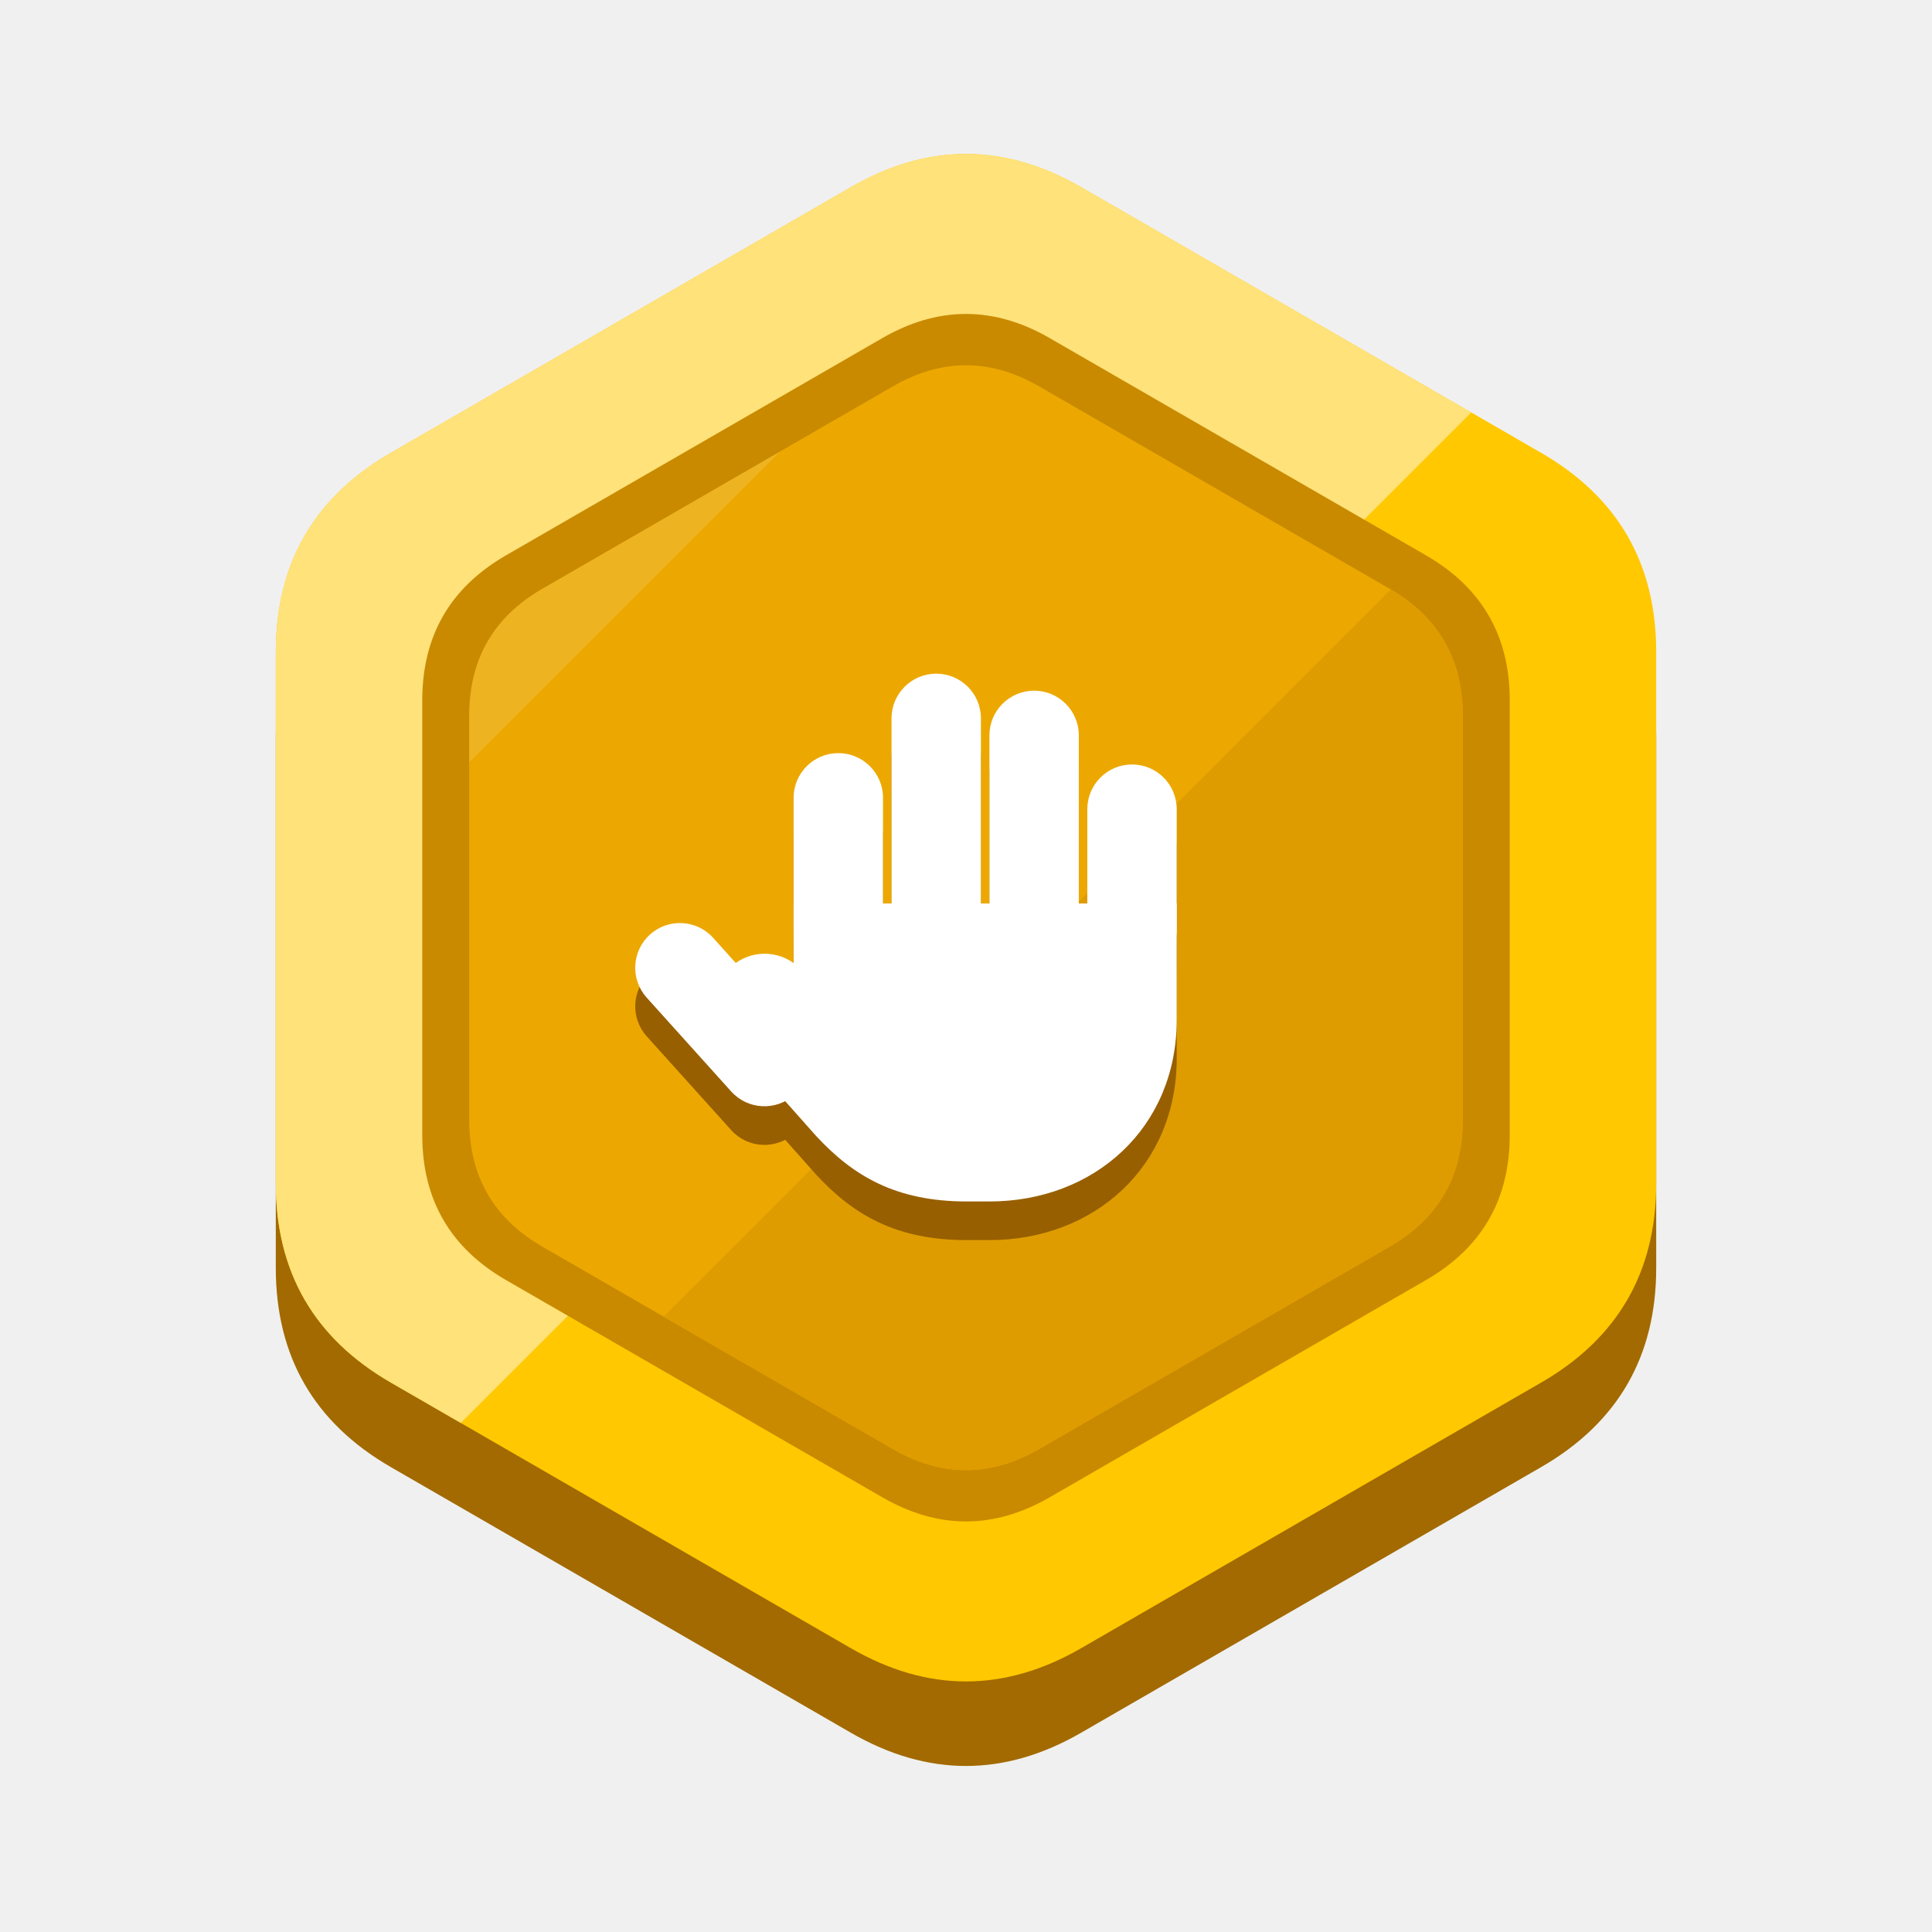
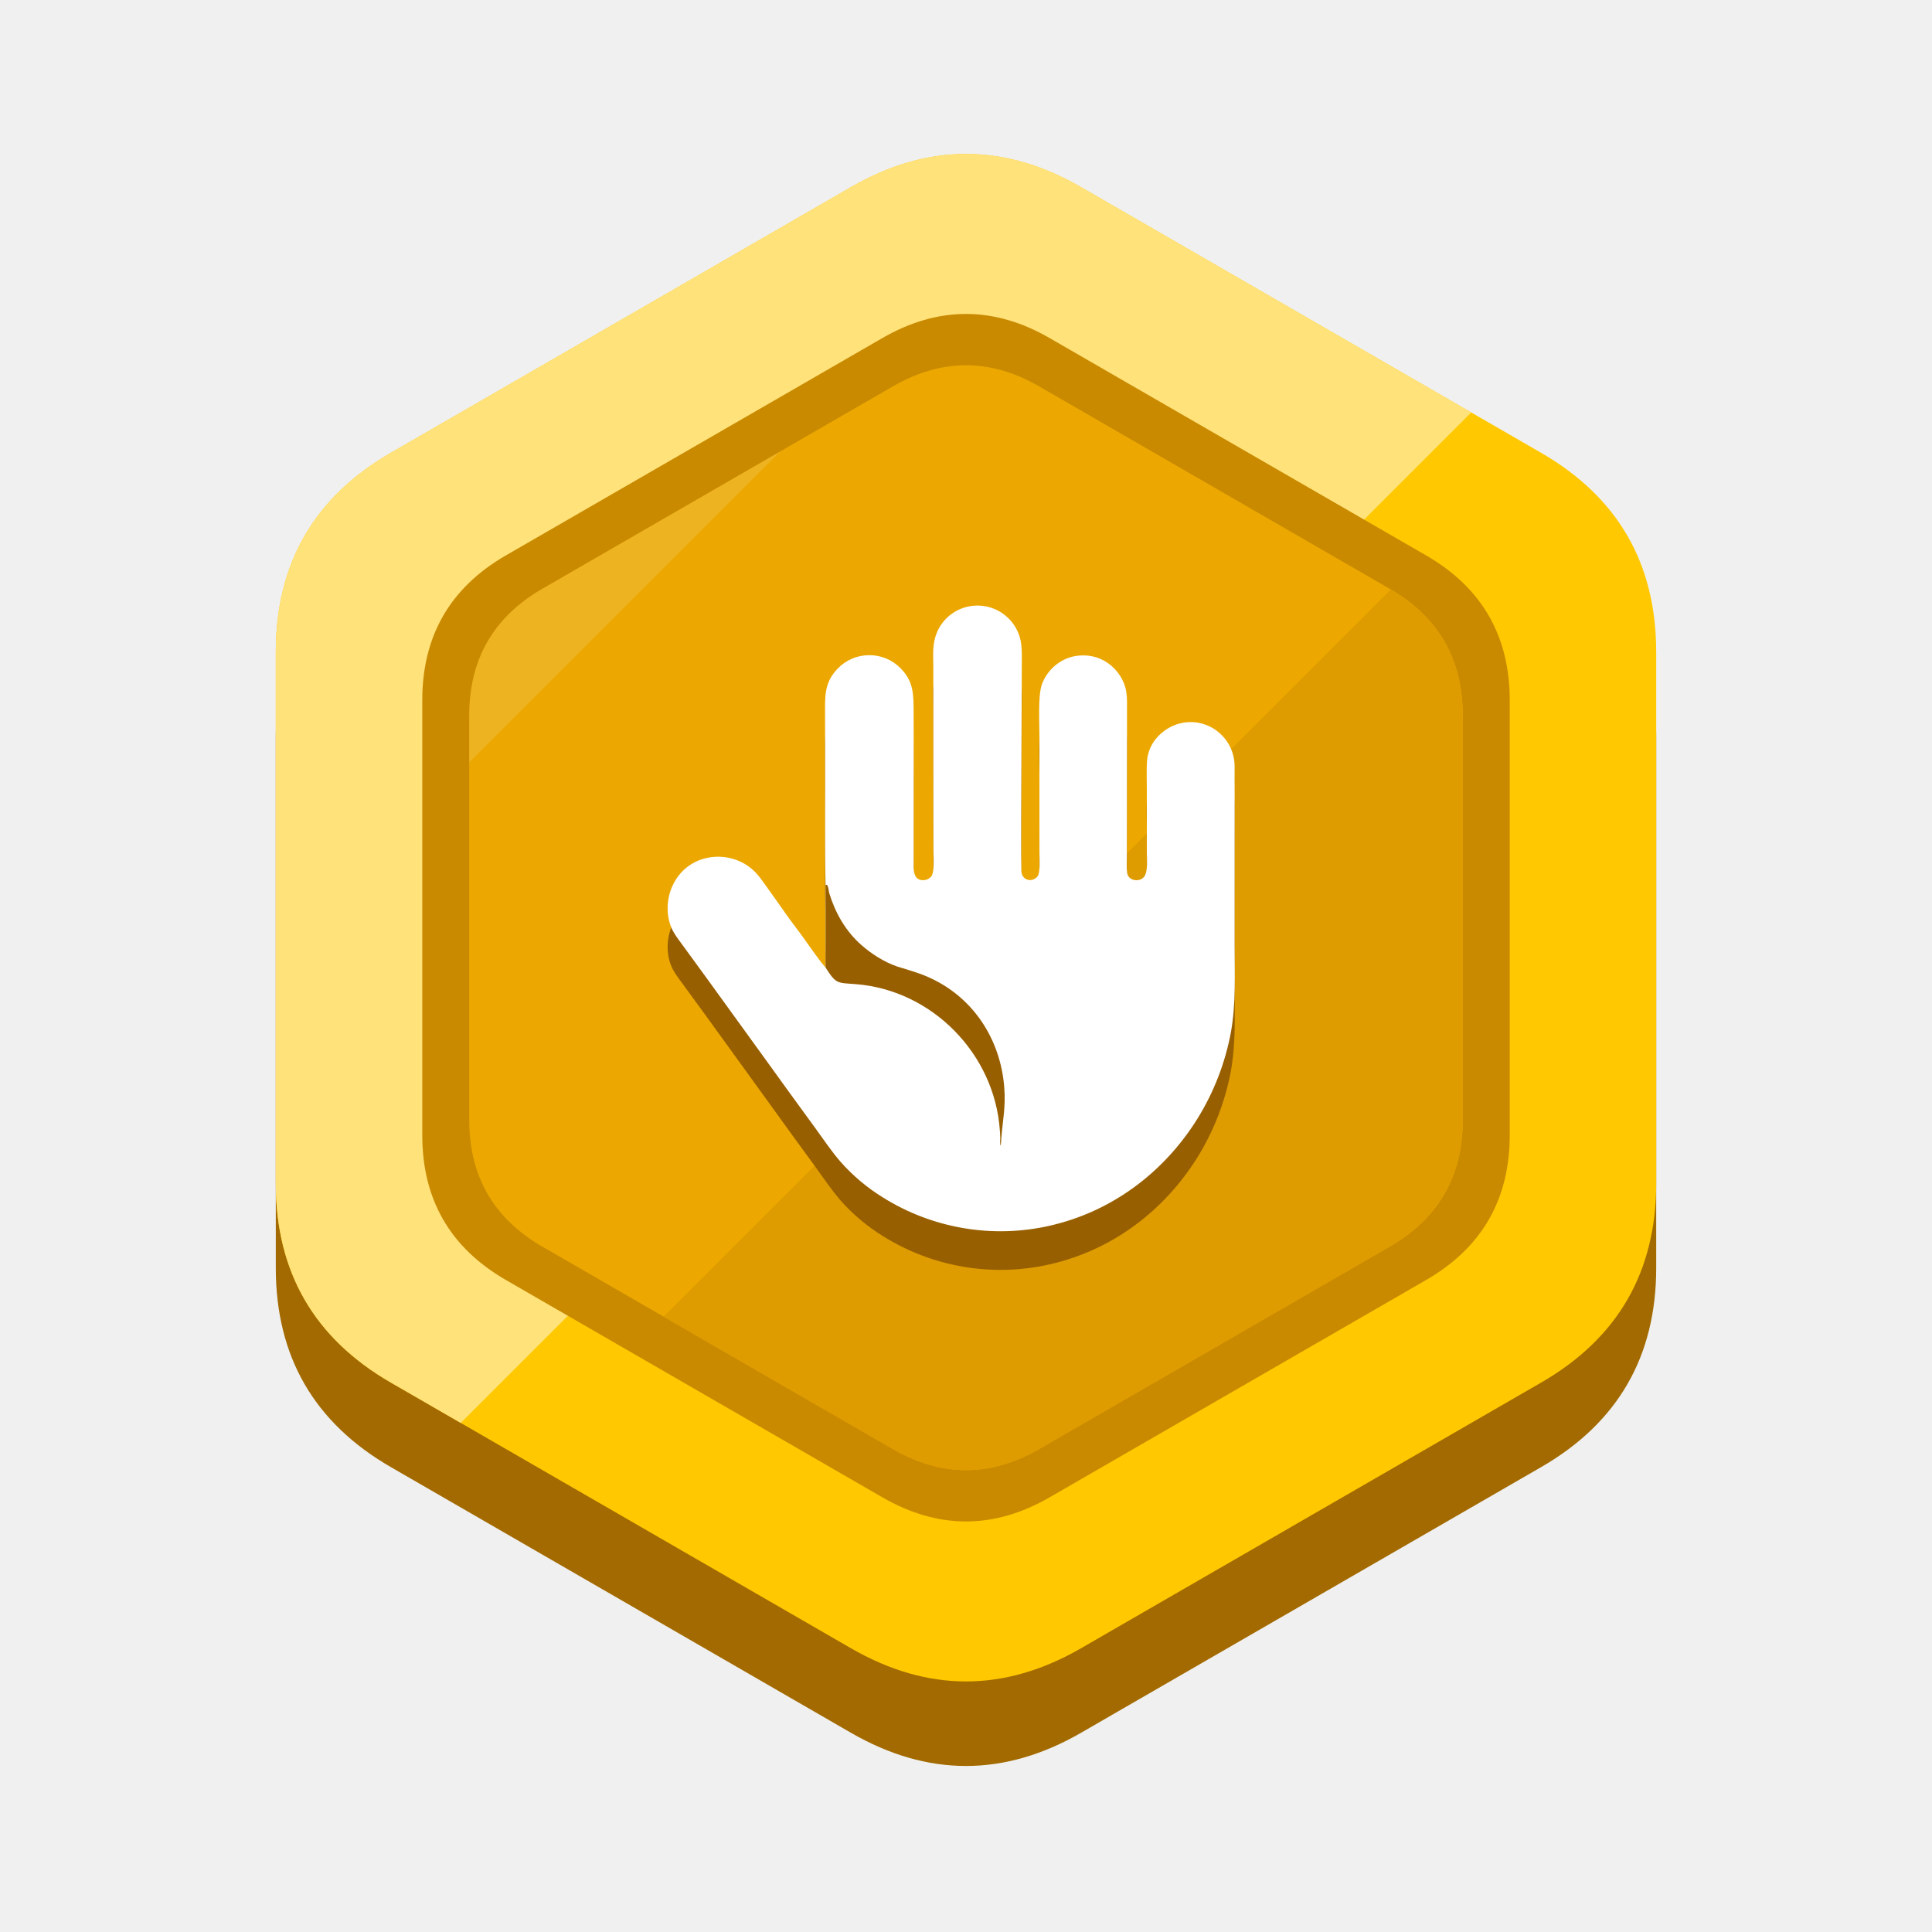
<svg xmlns="http://www.w3.org/2000/svg" viewBox="0 0 160 160" width="160" height="160">
  <defs>
    <clipPath id="A-motricite-or-o">
      <path d="M70.47 15.50Q80.00 10.00 89.53 15.50L127.63 37.50Q137.16 43.00 137.16 54.00L137.16 98.00Q137.16 109.00 127.63 114.50L89.53 136.50Q80.00 142.00 70.47 136.50L32.37 114.50Q22.84 109.00 22.84 98.00L22.84 54.00Q22.84 43.00 32.37 37.50Z" />
    </clipPath>
    <clipPath id="A-motricite-or-f">
      <path d="M73.94 32.00Q80.00 28.50 86.06 32.00L115.07 48.75Q121.14 52.25 121.14 59.25L121.14 92.75Q121.14 99.75 115.07 103.25L86.06 120.00Q80.00 123.50 73.94 120.00L44.93 103.25Q38.86 99.75 38.86 92.75L38.86 59.25Q38.86 52.25 44.93 48.75Z" />
    </clipPath>
  </defs>
  <g fill="#A26A00" transform="translate(0 7)">
    <path d="M70.47 15.50Q80.00 10.00 89.53 15.50L127.63 37.50Q137.16 43.00 137.16 54.00L137.16 98.00Q137.16 109.00 127.63 114.50L89.53 136.50Q80.00 142.00 70.47 136.50L32.37 114.50Q22.84 109.00 22.84 98.00L22.84 54.00Q22.84 43.00 32.37 37.50Z" />
  </g>
  <g fill="#FFC800">
    <path d="M70.47 15.50Q80.00 10.00 89.53 15.50L127.63 37.50Q137.16 43.00 137.16 54.00L137.16 98.00Q137.16 109.00 127.63 114.50L89.53 136.50Q80.00 142.00 70.47 136.50L32.37 114.50Q22.84 109.00 22.84 98.00L22.84 54.00Q22.84 43.00 32.37 37.50Z" />
  </g>
  <g fill="#FFE27A" clip-path="url(#A-motricite-or-o)">
    <polygon points="480,-324 -320,476 -320,-324" />
  </g>
  <g fill="#C98A00">
    <path d="M73.07 28.00Q80.00 24.00 86.93 28.00L118.11 46.00Q125.03 50.00 125.03 58.00L125.03 94.00Q125.03 102.00 118.11 106.00L86.93 124.00Q80.00 128.00 73.07 124.00L41.89 106.00Q34.97 102.00 34.97 94.00L34.97 58.00Q34.97 50.00 41.89 46.00Z" />
  </g>
  <g fill="#ECA800">
    <path d="M73.94 32.00Q80.00 28.50 86.06 32.00L115.07 48.75Q121.14 52.25 121.14 59.25L121.14 92.75Q121.14 99.75 115.07 103.25L86.06 120.00Q80.00 123.50 73.94 120.00L44.93 103.25Q38.86 99.75 38.86 92.75L38.86 59.25Q38.86 52.25 44.93 48.75Z" />
  </g>
  <g fill="#DE9C00" clip-path="url(#A-motricite-or-f)">
    <polygon points="480,-316 -320,484 480,476" />
  </g>
  <g fill="#FFFFFF" fill-opacity="0.13" clip-path="url(#A-motricite-or-f)">
    <polygon points="20,70 74,16 86,16 20,82" />
  </g>
-   <g fill="#985F00" stroke="#985F00" stroke-width="0" transform="translate(52.80 51.00) scale(2.35)">
-     <rect x="5.5" y="6.2" width="3.15" height="7.8" rx="1.575" />
-     <rect x="8.95" y="3.4" width="3.15" height="10.6" rx="1.575" />
-     <rect x="12.4" y="4.0" width="3.15" height="10.0" rx="1.575" />
-     <rect x="15.85" y="6.6" width="3.15" height="7.4" rx="1.575" />
-     <path d="M5.5 11.5H19V15.6c0 3.8-2.9 6.4-6.6 6.4h-.8c-2.5 0-4-.9-5.3-2.3L3.1 16.1a1.75 1.75 0 0 1 2.4-2.5l0 0V11.5z" />
-     <rect x="1.4" y="11.6" width="3.15" height="7.6" rx="1.575" transform="rotate(-42 3 15.4)" />
+   <g fill="#985F00" transform="translate(47 46.2) scale(0.0645)">
+     <path d="M331.31 469.708C330.176 417.435 330.982 362.938 330.773 310.494L330.656 253.359C330.793 229.183 328.603 210.909 346.592 192.078C357.116 180.947 371.743 174.617 387.062 174.565C402.122 174.364 416.618 180.286 427.23 190.975C444.673 208.242 444.202 225.27 444.378 247.809L444.488 290.398L444.442 438.009C444.433 447.843 442.602 464.344 457.571 463.425C461.135 463.216 464.467 461.593 466.831 458.918C471.396 453.657 469.837 433.473 469.816 426.096L469.742 379.921L469.66 221.699C469.718 211.136 469.715 200.573 469.651 190.009C469.597 175.351 468.257 161.198 473.473 147.485C480.968 127.31 499.334 113.194 520.758 111.14C551.481 108.041 579.441 130.335 582.682 161.576C583.671 171.104 583.251 182.02 583.251 191.697L583.092 239.505L582.474 390.338L582.467 429.961C582.471 436.668 582.648 444.307 582.735 451.24C582.895 463.868 596.431 466.941 603.368 458.745C607.219 454.195 605.987 436.487 605.948 429.44L605.906 394.859L605.912 278.536C605.913 261.537 603.918 226.642 609.005 212.262C615.628 193.539 632.603 178.853 652.25 175.648C667.23 173.205 682.046 176.205 694.419 185.124C706.392 193.752 715.135 207.021 717.427 221.683C718.74 230.076 718.339 238.879 718.348 247.358L718.348 283.355L718.211 406.196L718.144 434.947C718.11 441.264 717.712 448.126 718.586 454.304C720.104 465.029 736.37 466.731 741.254 457.64C745.211 450.275 743.824 437.177 743.81 428.582L743.819 349.188C743.833 339.47 743.266 319.355 744.037 310.308C744.47 305.359 745.581 300.494 747.339 295.848C753.742 279.17 769.554 266.27 786.843 262.006C801.087 258.541 816.123 260.819 828.701 268.348C846.947 279.498 856.99 298.281 856.516 319.278C856.307 328.516 856.565 338.06 856.559 347.335L856.541 414.362L856.525 546.932C856.516 583.713 858.328 621.985 851.859 658.193C844.546 697.829 829.878 735.745 808.614 769.984C765.684 838.698 699.193 888.697 619.888 906.945C546.179 923.926 468.743 910.869 404.677 870.658C384.682 858.281 366.587 843.069 350.958 825.498C338.629 811.354 328.655 796.165 317.631 781.075C297.07 753.03 276.65 724.881 256.372 696.631L177.551 587.714L149.745 549.599C146.012 544.415 141.261 538.23 137.891 532.972C134.302 527.429 131.712 521.299 130.239 514.861C126.224 497.127 129.326 478.526 138.879 463.055C147.657 448.827 161.798 438.736 178.108 435.064C195.895 431.001 214.569 434.231 229.959 444.031C234.808 447.245 239.228 451.063 243.113 455.393C247.412 460.112 252.859 468.089 256.715 473.453C264.555 484.252 272.279 495.135 279.884 506.101C286.651 515.701 294.203 525.42 301.188 535.003C310.614 547.934 321.061 563.801 331.479 575.853C330.988 566.028 331.418 552.275 331.444 542.257C331.61 518.074 331.566 493.89 331.31 469.708Z" />
+     <path d="M331.31 469.708L332.986 469.373C335.046 471.156 335.271 477.653 336.098 480.329C343.988 505.845 356.983 528.737 377.195 546.628C390.133 558.08 406.583 568.529 423.072 574.217C437.146 578.738 448.518 581.54 462.387 587.549C520.146 612.577 555.805 666.958 560.734 729.212C562.817 755.522 558.606 771.758 556.837 796.93C555.736 795.191 555.963 794.366 555.537 792.287C555.554 789.651 555.229 786.987 555.047 784.373C548.235 686.474 468.125 604.494 370.015 596.937C346.105 595.096 344.923 596.985 331.479 575.853C330.988 566.028 331.418 552.275 331.444 542.257C331.61 518.074 331.566 493.89 331.31 469.708Z" />
+     <path d="M555.537 792.287C555.963 794.366 555.736 795.191 556.837 796.93C556.761 797.91 556.644 803.755 555.862 804.043L555.791 803.988C555.337 802.908 555.471 793.935 555.537 792.287Z" />
  </g>
-   <g transform="translate(52.80 47.80) scale(2.35)">
-     <g fill="#FFFFFF" stroke="#FFFFFF" stroke-width="0">
-       <rect x="5.5" y="6.2" width="3.15" height="7.8" rx="1.575" />
+   <g transform="translate(47 43) scale(0.0645)">
+     <g fill="#FFFFFF">
+       <path d="M331.31 469.708C330.176 417.435 330.982 362.938 330.773 310.494L330.656 253.359C330.793 229.183 328.603 210.909 346.592 192.078C357.116 180.947 371.743 174.617 387.062 174.565C402.122 174.364 416.618 180.286 427.23 190.975C444.673 208.242 444.202 225.27 444.378 247.809L444.488 290.398L444.442 438.009C444.433 447.843 442.602 464.344 457.571 463.425C461.135 463.216 464.467 461.593 466.831 458.918C471.396 453.657 469.837 433.473 469.816 426.096L469.742 379.921L469.66 221.699C469.718 211.136 469.715 200.573 469.651 190.009C469.597 175.351 468.257 161.198 473.473 147.485C480.968 127.31 499.334 113.194 520.758 111.14C551.481 108.041 579.441 130.335 582.682 161.576C583.671 171.104 583.251 182.02 583.251 191.697L583.092 239.505L582.474 390.338L582.467 429.961C582.471 436.668 582.648 444.307 582.735 451.24C582.895 463.868 596.431 466.941 603.368 458.745C607.219 454.195 605.987 436.487 605.948 429.44L605.906 394.859L605.912 278.536C605.913 261.537 603.918 226.642 609.005 212.262C615.628 193.539 632.603 178.853 652.25 175.648C667.23 173.205 682.046 176.205 694.419 185.124C706.392 193.752 715.135 207.021 717.427 221.683C718.74 230.076 718.339 238.879 718.348 247.358L718.348 283.355L718.211 406.196L718.144 434.947C718.11 441.264 717.712 448.126 718.586 454.304C720.104 465.029 736.37 466.731 741.254 457.64C745.211 450.275 743.824 437.177 743.81 428.582L743.819 349.188C743.833 339.47 743.266 319.355 744.037 310.308C744.47 305.359 745.581 300.494 747.339 295.848C753.742 279.17 769.554 266.27 786.843 262.006C801.087 258.541 816.123 260.819 828.701 268.348C846.947 279.498 856.99 298.281 856.516 319.278C856.307 328.516 856.565 338.06 856.559 347.335L856.541 414.362L856.525 546.932C856.516 583.713 858.328 621.985 851.859 658.193C844.546 697.829 829.878 735.745 808.614 769.984C765.684 838.698 699.193 888.697 619.888 906.945C546.179 923.926 468.743 910.869 404.677 870.658C384.682 858.281 366.587 843.069 350.958 825.498C338.629 811.354 328.655 796.165 317.631 781.075C297.07 753.03 276.65 724.881 256.372 696.631L177.551 587.714L149.745 549.599C146.012 544.415 141.261 538.23 137.891 532.972C134.302 527.429 131.712 521.299 130.239 514.861C126.224 497.127 129.326 478.526 138.879 463.055C147.657 448.827 161.798 438.736 178.108 435.064C195.895 431.001 214.569 434.231 229.959 444.031C234.808 447.245 239.228 451.063 243.113 455.393C247.412 460.112 252.859 468.089 256.715 473.453C264.555 484.252 272.279 495.135 279.884 506.101C286.651 515.701 294.203 525.42 301.188 535.003C310.614 547.934 321.061 563.801 331.479 575.853C330.988 566.028 331.418 552.275 331.444 542.257C331.61 518.074 331.566 493.89 331.31 469.708Z" />
    </g>
-     <g fill="#FFFFFF" stroke="#FFFFFF" stroke-width="0">
-       <rect x="8.95" y="3.4" width="3.15" height="10.6" rx="1.575" />
-     </g>
-     <g fill="#FFFFFF" stroke="#FFFFFF" stroke-width="0">
-       <rect x="12.4" y="4.0" width="3.15" height="10.0" rx="1.575" />
-     </g>
-     <g fill="#FFFFFF" stroke="#FFFFFF" stroke-width="0">
-       <rect x="15.85" y="6.6" width="3.15" height="7.4" rx="1.575" />
-     </g>
-     <g fill="#FFFFFF" stroke="#FFFFFF" stroke-width="0">
-       <path d="M5.5 11.5H19V15.6c0 3.8-2.9 6.4-6.6 6.4h-.8c-2.5 0-4-.9-5.3-2.3L3.1 16.1a1.75 1.75 0 0 1 2.4-2.5l0 0V11.5z" />
-     </g>
-     <g fill="#FFFFFF" stroke="#FFFFFF" stroke-width="0">
-       <rect x="1.4" y="11.6" width="3.15" height="7.6" rx="1.575" transform="rotate(-42 3 15.4)" />
-     </g>
+     <path fill="#985F00" d="M331.31 469.708L332.986 469.373C335.046 471.156 335.271 477.653 336.098 480.329C343.988 505.845 356.983 528.737 377.195 546.628C390.133 558.08 406.583 568.529 423.072 574.217C437.146 578.738 448.518 581.54 462.387 587.549C520.146 612.577 555.805 666.958 560.734 729.212C562.817 755.522 558.606 771.758 556.837 796.93C555.736 795.191 555.963 794.366 555.537 792.287C555.554 789.651 555.229 786.987 555.047 784.373C548.235 686.474 468.125 604.494 370.015 596.937C346.105 595.096 344.923 596.985 331.479 575.853C330.988 566.028 331.418 552.275 331.444 542.257C331.61 518.074 331.566 493.89 331.31 469.708Z" />
+     <path fill="#985F00" d="M555.537 792.287C555.963 794.366 555.736 795.191 556.837 796.93C556.761 797.91 556.644 803.755 555.862 804.043L555.791 803.988C555.337 802.908 555.471 793.935 555.537 792.287Z" />
  </g>
</svg>
